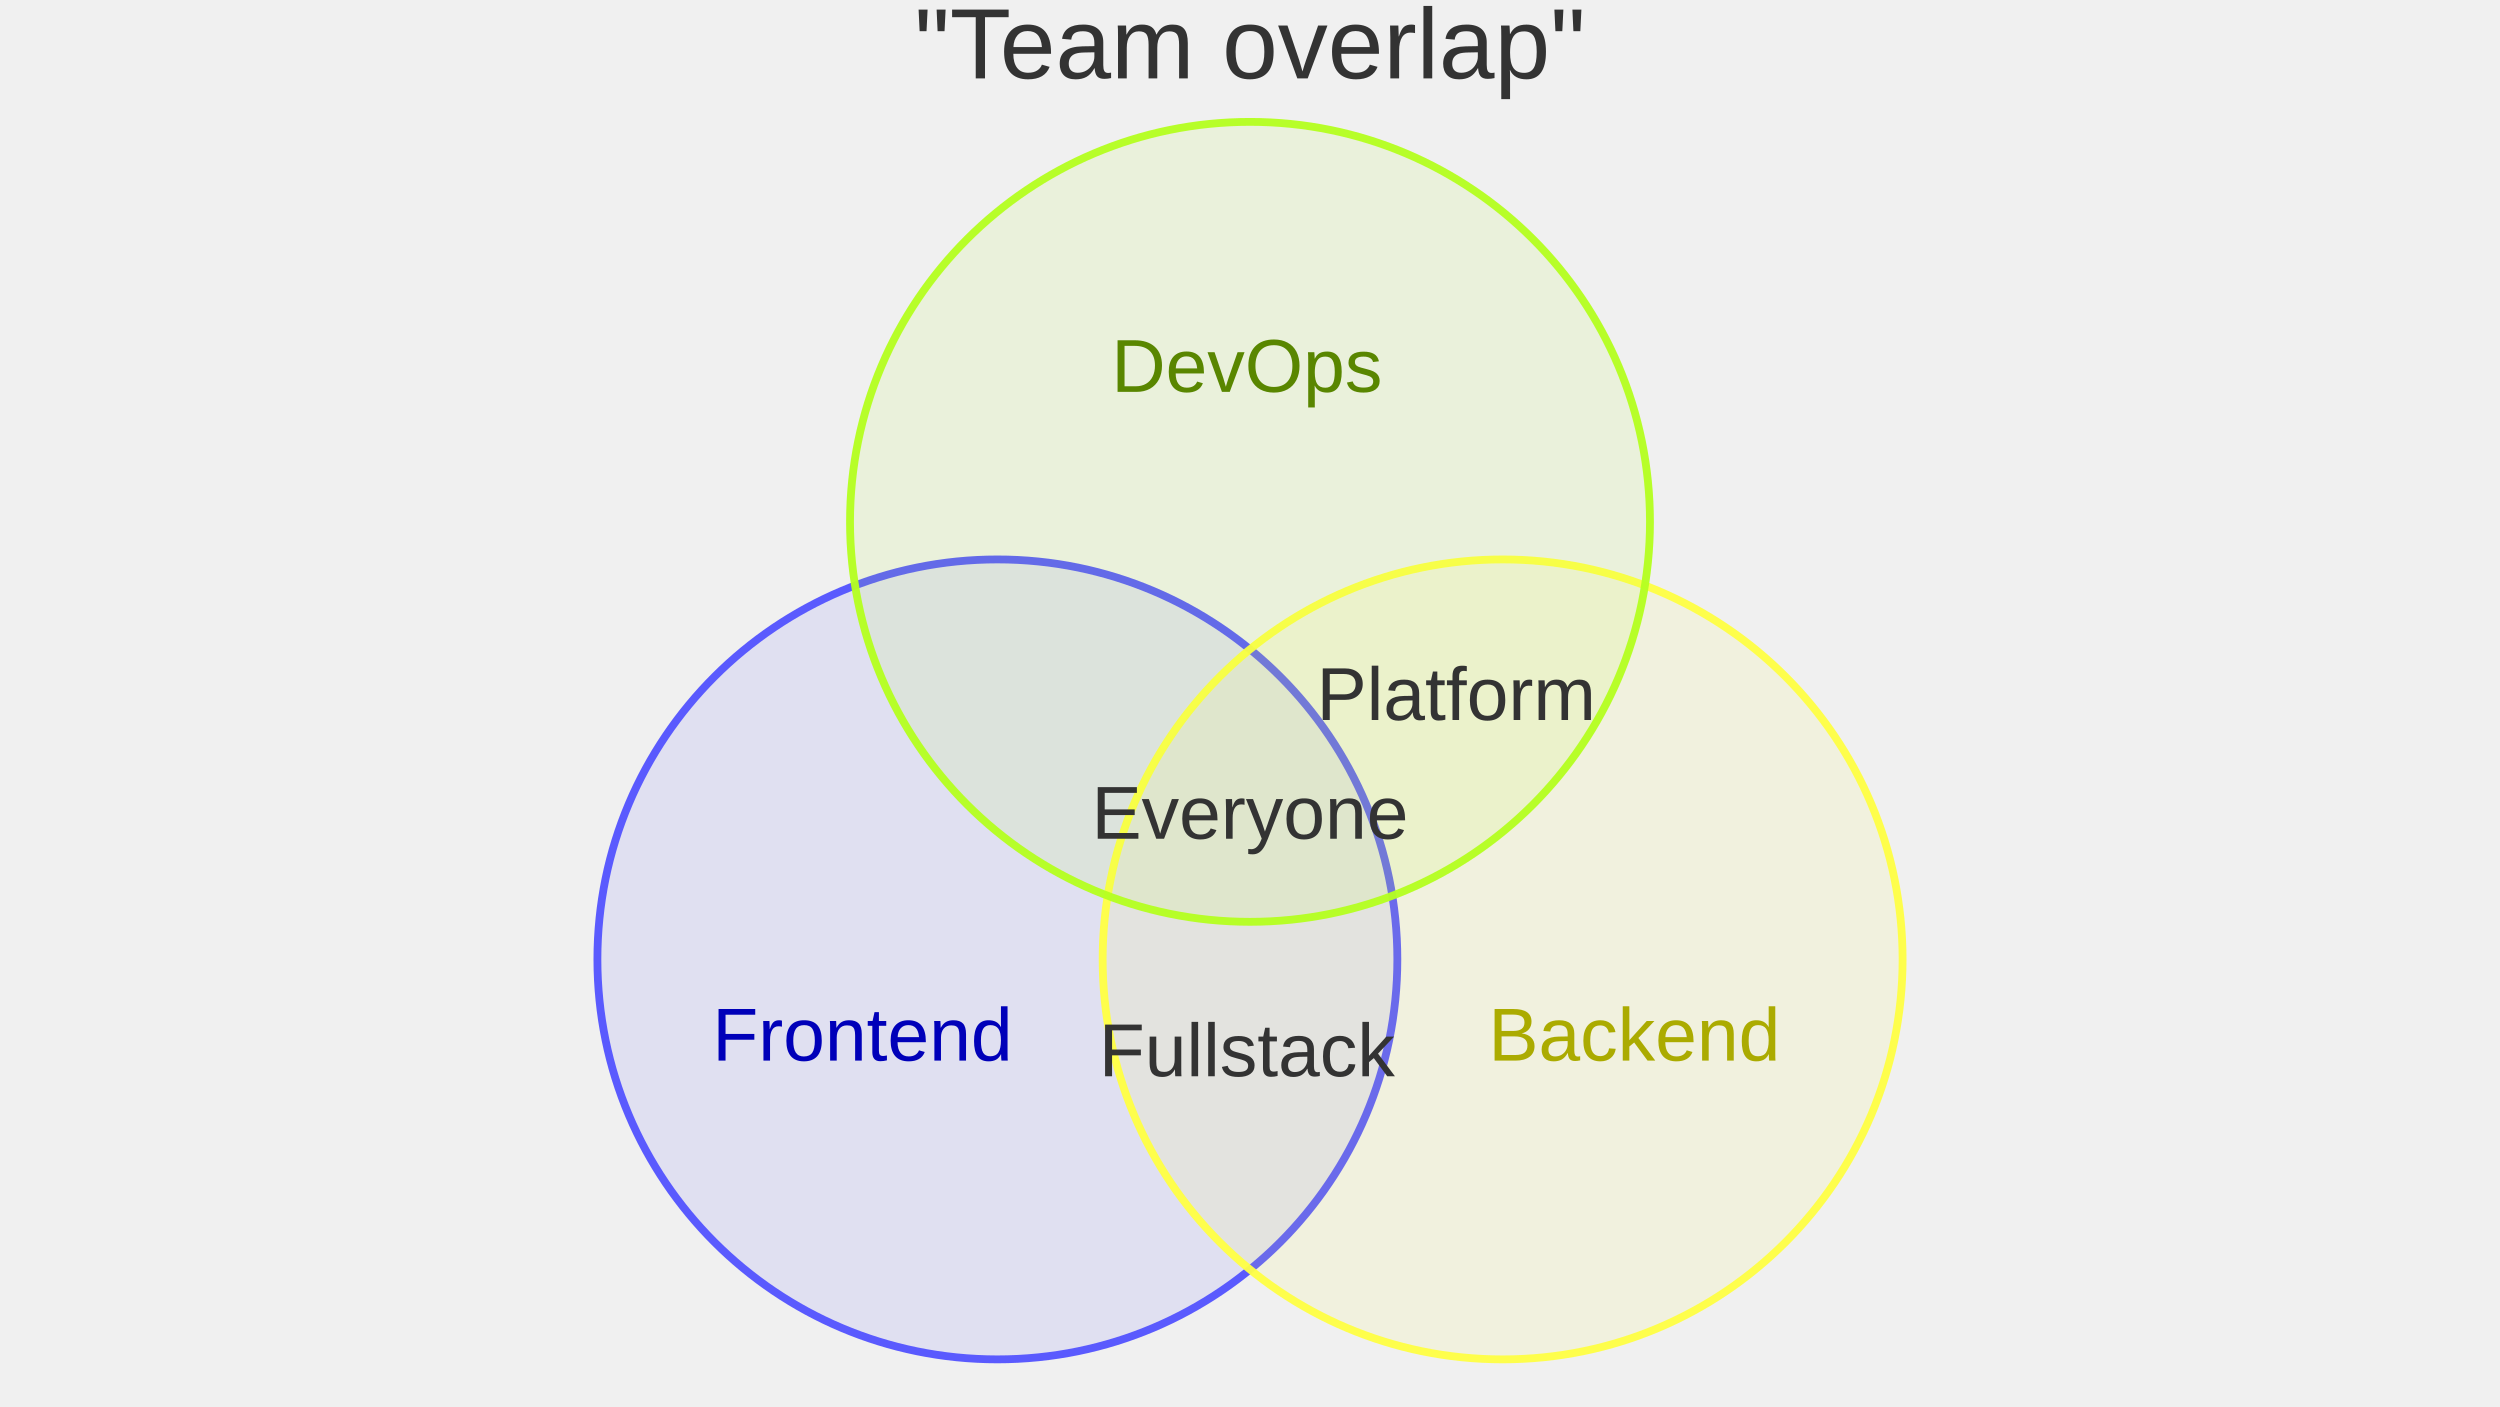
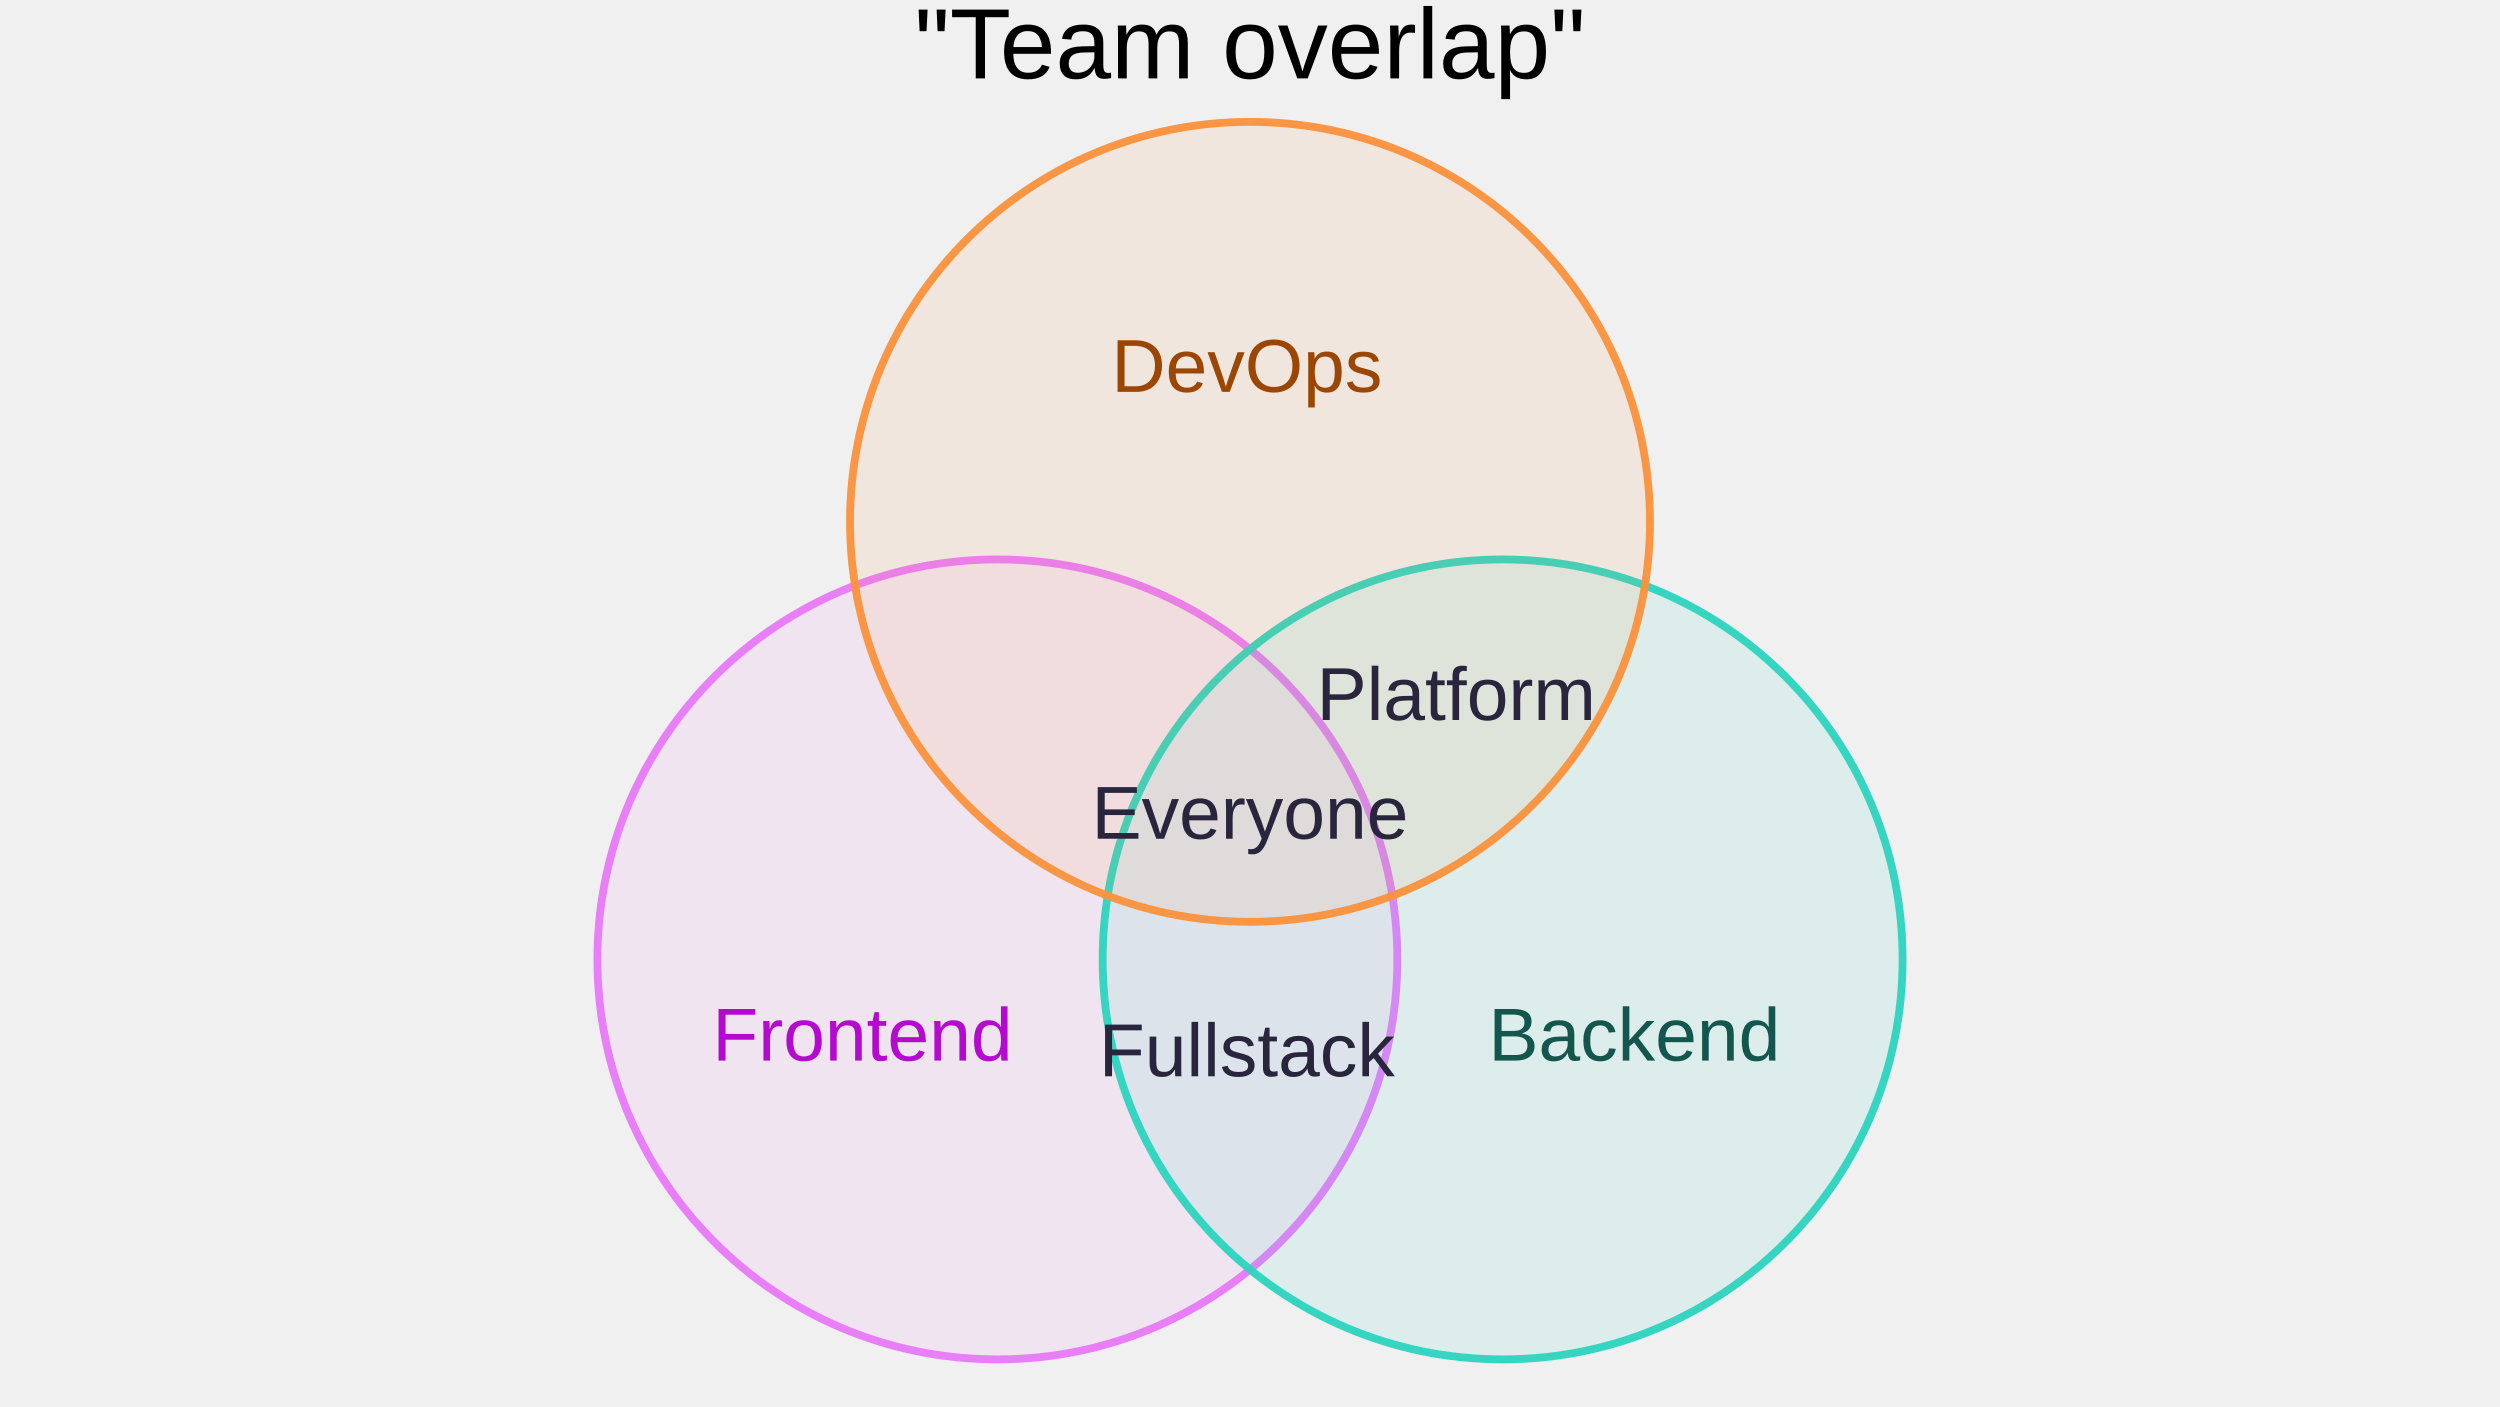
<svg xmlns="http://www.w3.org/2000/svg" id="my-svg" width="100%" viewBox="0 0 800 450" style="max-width: 800px; background-color: transparent;" role="graphics-document document" aria-roledescription="venn">
-   <style>#my-svg{font-family:"trebuchet ms",verdana,arial,sans-serif;font-size:16px;fill:#333;}@keyframes edge-animation-frame{from{stroke-dashoffset:0;}}@keyframes dash{to{stroke-dashoffset:0;}}#my-svg .edge-animation-slow{stroke-dasharray:9,5!important;stroke-dashoffset:900;animation:dash 50s linear infinite;stroke-linecap:round;}#my-svg .edge-animation-fast{stroke-dasharray:9,5!important;stroke-dashoffset:900;animation:dash 20s linear infinite;stroke-linecap:round;}#my-svg .error-icon{fill:#552222;}#my-svg .error-text{fill:#552222;stroke:#552222;}#my-svg .edge-thickness-normal{stroke-width:1px;}#my-svg .edge-thickness-thick{stroke-width:3.5px;}#my-svg .edge-pattern-solid{stroke-dasharray:0;}#my-svg .edge-thickness-invisible{stroke-width:0;fill:none;}#my-svg .edge-pattern-dashed{stroke-dasharray:3;}#my-svg .edge-pattern-dotted{stroke-dasharray:2;}#my-svg .marker{fill:#333333;stroke:#333333;}#my-svg .marker.cross{stroke:#333333;}#my-svg svg{font-family:"trebuchet ms",verdana,arial,sans-serif;font-size:16px;}#my-svg p{margin:0;}#my-svg .venn-title{font-size:32px;fill:#333;font-family:"trebuchet ms",verdana,arial,sans-serif;}#my-svg .venn-circle text{font-size:48px;font-family:"trebuchet ms",verdana,arial,sans-serif;}#my-svg .venn-intersection text{font-size:48px;fill:#333;font-family:"trebuchet ms",verdana,arial,sans-serif;}#my-svg .venn-text-node{font-family:"trebuchet ms",verdana,arial,sans-serif;color:#333;}#my-svg .node .neo-node{stroke:#9370DB;}#my-svg [data-look="neo"].node rect,#my-svg [data-look="neo"].cluster rect,#my-svg [data-look="neo"].node polygon{stroke:#9370DB;filter:drop-shadow(1px 2px 2px rgba(185, 185, 185, 1));}#my-svg [data-look="neo"].swimlane.cluster rect{filter:none;}#my-svg [data-look="neo"].node path{stroke:#9370DB;stroke-width:1px;}#my-svg [data-look="neo"].node .outer-path{filter:drop-shadow(1px 2px 2px rgba(185, 185, 185, 1));}#my-svg [data-look="neo"].node .neo-line path{stroke:#9370DB;filter:none;}#my-svg [data-look="neo"].node circle{stroke:#9370DB;filter:drop-shadow(1px 2px 2px rgba(185, 185, 185, 1));}#my-svg [data-look="neo"].node circle .state-start{fill:#000000;}#my-svg [data-look="neo"].icon-shape .icon{fill:#9370DB;filter:drop-shadow(1px 2px 2px rgba(185, 185, 185, 1));}#my-svg [data-look="neo"].icon-shape .icon-neo path{stroke:#9370DB;filter:drop-shadow(1px 2px 2px rgba(185, 185, 185, 1));}#my-svg :root{--mermaid-font-family:"trebuchet ms",verdana,arial,sans-serif;}</style>
+   <style>#my-svg{font-family:"Recursive Variable",arial,sans-serif;font-size:14px;fill:#28253D;}@keyframes edge-animation-frame{from{stroke-dashoffset:0;}}@keyframes dash{to{stroke-dashoffset:0;}}#my-svg .edge-animation-slow{stroke-dasharray:9,5!important;stroke-dashoffset:900;animation:dash 50s linear infinite;stroke-linecap:round;}#my-svg .edge-animation-fast{stroke-dasharray:9,5!important;stroke-dashoffset:900;animation:dash 20s linear infinite;stroke-linecap:round;}#my-svg .error-icon{fill:#ffffff;}#my-svg .error-text{fill:#000000;stroke:#000000;}#my-svg .edge-thickness-normal{stroke-width:2px;}#my-svg .edge-thickness-thick{stroke-width:3.5px;}#my-svg .edge-pattern-solid{stroke-dasharray:0;}#my-svg .edge-thickness-invisible{stroke-width:0;fill:none;}#my-svg .edge-pattern-dashed{stroke-dasharray:3;}#my-svg .edge-pattern-dotted{stroke-dasharray:2;}#my-svg .marker{fill:#000000;stroke:#000000;}#my-svg .marker.cross{stroke:#000000;}#my-svg svg{font-family:"Recursive Variable",arial,sans-serif;font-size:14px;}#my-svg p{margin:0;}#my-svg .venn-title{font-size:32px;fill:#000000;font-family:"Recursive Variable",arial,sans-serif;}#my-svg .venn-circle text{font-size:48px;font-family:"Recursive Variable",arial,sans-serif;}#my-svg .venn-intersection text{font-size:48px;fill:#28253D;font-family:"Recursive Variable",arial,sans-serif;}#my-svg .venn-text-node{font-family:"Recursive Variable",arial,sans-serif;color:#28253D;}#my-svg .node .neo-node{stroke:#28253D;}#my-svg [data-look="neo"].node rect,#my-svg [data-look="neo"].cluster rect,#my-svg [data-look="neo"].node polygon{stroke:#28253D;filter:url(#my-svg-drop-shadow);}#my-svg [data-look="neo"].swimlane.cluster rect{filter:none;}#my-svg [data-look="neo"].node path{stroke:#28253D;stroke-width:2px;}#my-svg [data-look="neo"].node .outer-path{filter:url(#my-svg-drop-shadow);}#my-svg [data-look="neo"].node .neo-line path{stroke:#28253D;filter:none;}#my-svg [data-look="neo"].node circle{stroke:#28253D;filter:url(#my-svg-drop-shadow);}#my-svg [data-look="neo"].node circle .state-start{fill:#000000;}#my-svg [data-look="neo"].icon-shape .icon{fill:#28253D;filter:url(#my-svg-drop-shadow);}#my-svg [data-look="neo"].icon-shape .icon-neo path{stroke:#28253D;filter:url(#my-svg-drop-shadow);}#my-svg :root{--mermaid-font-family:"trebuchet ms",verdana,arial,sans-serif;}</style>
  <g />
-   <text class="venn-title" font-size="16px" text-anchor="middle" dominant-baseline="middle" x="50%" y="16" style="fill: rgb(51, 51, 51);">"Team overlap"</text>
+   <text class="venn-title" font-size="16px" text-anchor="middle" dominant-baseline="middle" x="50%" y="16" style="fill: rgb(0, 0, 0);">"Team overlap"</text>
  <g transform="translate(0, 24)">
    <g class="venn-area venn-circle venn-set-0" data-venn-sets="A">
-       <path d="M 319.161 283.008  m -127.992 0  a 127.992 127.992 0 1 0 255.984 0  a 127.992 127.992 0 1 0 -255.984 0" style="fill-opacity: 0.1; fill: rgb(83, 83, 255); stroke: rgb(83, 83, 255); stroke-width: 2.5; stroke-opacity: 0.95;" />
-       <text class="label" text-anchor="middle" dy=".35em" x="276" y="307" style="fill: rgb(0, 0, 185); font-size: 24px;">
+       <path d="M 319.161 283.008  m -127.992 0  a 127.992 127.992 0 1 0 255.984 0  a 127.992 127.992 0 1 0 -255.984 0" style="fill-opacity: 0.1; fill: rgb(232, 121, 249); stroke: rgb(232, 121, 249); stroke-width: 2.5; stroke-opacity: 0.95;" />
+       <text class="label" text-anchor="middle" dy=".35em" x="276" y="307" style="fill: rgb(181, 9, 208); font-size: 24px;">
        <tspan x="276" y="307" dy="0.35em">Frontend</tspan>
      </text>
    </g>
    <g class="venn-area venn-circle venn-set-1" data-venn-sets="B">
-       <path d="M 480.839 283.008  m -127.992 0  a 127.992 127.992 0 1 0 255.984 0  a 127.992 127.992 0 1 0 -255.984 0" style="fill-opacity: 0.1; fill: rgb(255, 255, 69); stroke: rgb(255, 255, 69); stroke-width: 2.5; stroke-opacity: 0.95;" />
-       <text class="label" text-anchor="middle" dy=".35em" x="523" y="307" style="fill: rgb(171, 171, 0); font-size: 24px;">
+       <path d="M 480.839 283.008  m -127.992 0  a 127.992 127.992 0 1 0 255.984 0  a 127.992 127.992 0 1 0 -255.984 0" style="fill-opacity: 0.1; fill: rgb(45, 212, 191); stroke: rgb(45, 212, 191); stroke-width: 2.5; stroke-opacity: 0.95;" />
+       <text class="label" text-anchor="middle" dy=".35em" x="523" y="307" style="fill: rgb(18, 86, 78); font-size: 24px;">
        <tspan x="523" y="307" dy="0.35em">Backend</tspan>
      </text>
    </g>
    <g class="venn-area venn-circle venn-set-2" data-venn-sets="C">
-       <path d="M 399.999 142.992  m -127.992 0  a 127.992 127.992 0 1 0 255.984 0  a 127.992 127.992 0 1 0 -255.984 0" style="fill-opacity: 0.1; fill: rgb(181, 255, 32); stroke: rgb(181, 255, 32); stroke-width: 2.5; stroke-opacity: 0.95;" />
-       <text class="label" text-anchor="middle" dy=".35em" x="399" y="93" style="fill: rgb(89, 134, 0); font-size: 24px;">
+       <path d="M 399.999 142.992  m -127.992 0  a 127.992 127.992 0 1 0 255.984 0  a 127.992 127.992 0 1 0 -255.984 0" style="fill-opacity: 0.1; fill: rgb(251, 146, 60); stroke: rgb(251, 146, 60); stroke-width: 2.5; stroke-opacity: 0.95;" />
+       <text class="label" text-anchor="middle" dy=".35em" x="399" y="93" style="fill: rgb(155, 71, 3); font-size: 24px;">
        <tspan x="399" y="93" dy="0.35em">DevOps</tspan>
      </text>
    </g>
    <g class="venn-area venn-intersection" data-venn-sets="A_B">
      <path d="M 400 382.24  A 127.992 127.992 0 0 1 400 183.776  A 127.992 127.992 0 0 1 400 382.24" style="fill-opacity: 0; fill: transparent;" />
-       <text class="label" text-anchor="middle" dy=".35em" x="399" y="312" style="fill: rgb(51, 51, 51); font-size: 24px;">
+       <text class="label" text-anchor="middle" dy=".35em" x="399" y="312" style="fill: rgb(40, 37, 61); font-size: 24px;">
        <tspan x="399" y="312" dy="0.35em">Fullstack</tspan>
      </text>
    </g>
    <g class="venn-area venn-intersection" data-venn-sets="B_C">
      <path d="M 354.482 262.617  A 127.992 127.992 0 0 1 526.356 163.383  A 127.992 127.992 0 0 1 354.482 262.617" style="fill-opacity: 0; fill: transparent;" />
-       <text class="label" text-anchor="middle" dy=".35em" x="466" y="198" style="fill: rgb(51, 51, 51); font-size: 24px;">
+       <text class="label" text-anchor="middle" dy=".35em" x="466" y="198" style="fill: rgb(40, 37, 61); font-size: 24px;">
        <tspan x="466" y="198" dy="0.35em">Platform</tspan>
      </text>
    </g>
    <g class="venn-area venn-intersection" data-venn-sets="A_B_C">
      <path d="M 354.482 262.617  A 127.992 127.992 0 0 1 400 183.776  A 127.992 127.992 0 0 1 445.518 262.616  A 127.992 127.992 0 0 1 354.482 262.617" style="fill-opacity: 0; fill: transparent;" />
-       <text class="label" text-anchor="middle" dy=".35em" x="400" y="236" style="fill: rgb(51, 51, 51); font-size: 24px;">
+       <text class="label" text-anchor="middle" dy=".35em" x="400" y="236" style="fill: rgb(40, 37, 61); font-size: 24px;">
        <tspan x="400" y="236" dy="0.35em">Everyone</tspan>
      </text>
    </g>
    <g class="venn-area venn-intersection" data-venn-sets="A_C">
      <path d="M 273.642 163.384  A 127.992 127.992 0 0 1 445.518 262.616  A 127.992 127.992 0 0 1 273.642 163.384" style="fill-opacity: 0; fill: transparent;" />
-       <text class="label" text-anchor="middle" dy=".35em" x="333" y="198" style="fill: rgb(51, 51, 51); font-size: 24px;">
+       <text class="label" text-anchor="middle" dy=".35em" x="333" y="198" style="fill: rgb(40, 37, 61); font-size: 24px;">
        <tspan x="333" y="198" dy="0.35em" />
      </text>
    </g>
  </g>
</svg>
